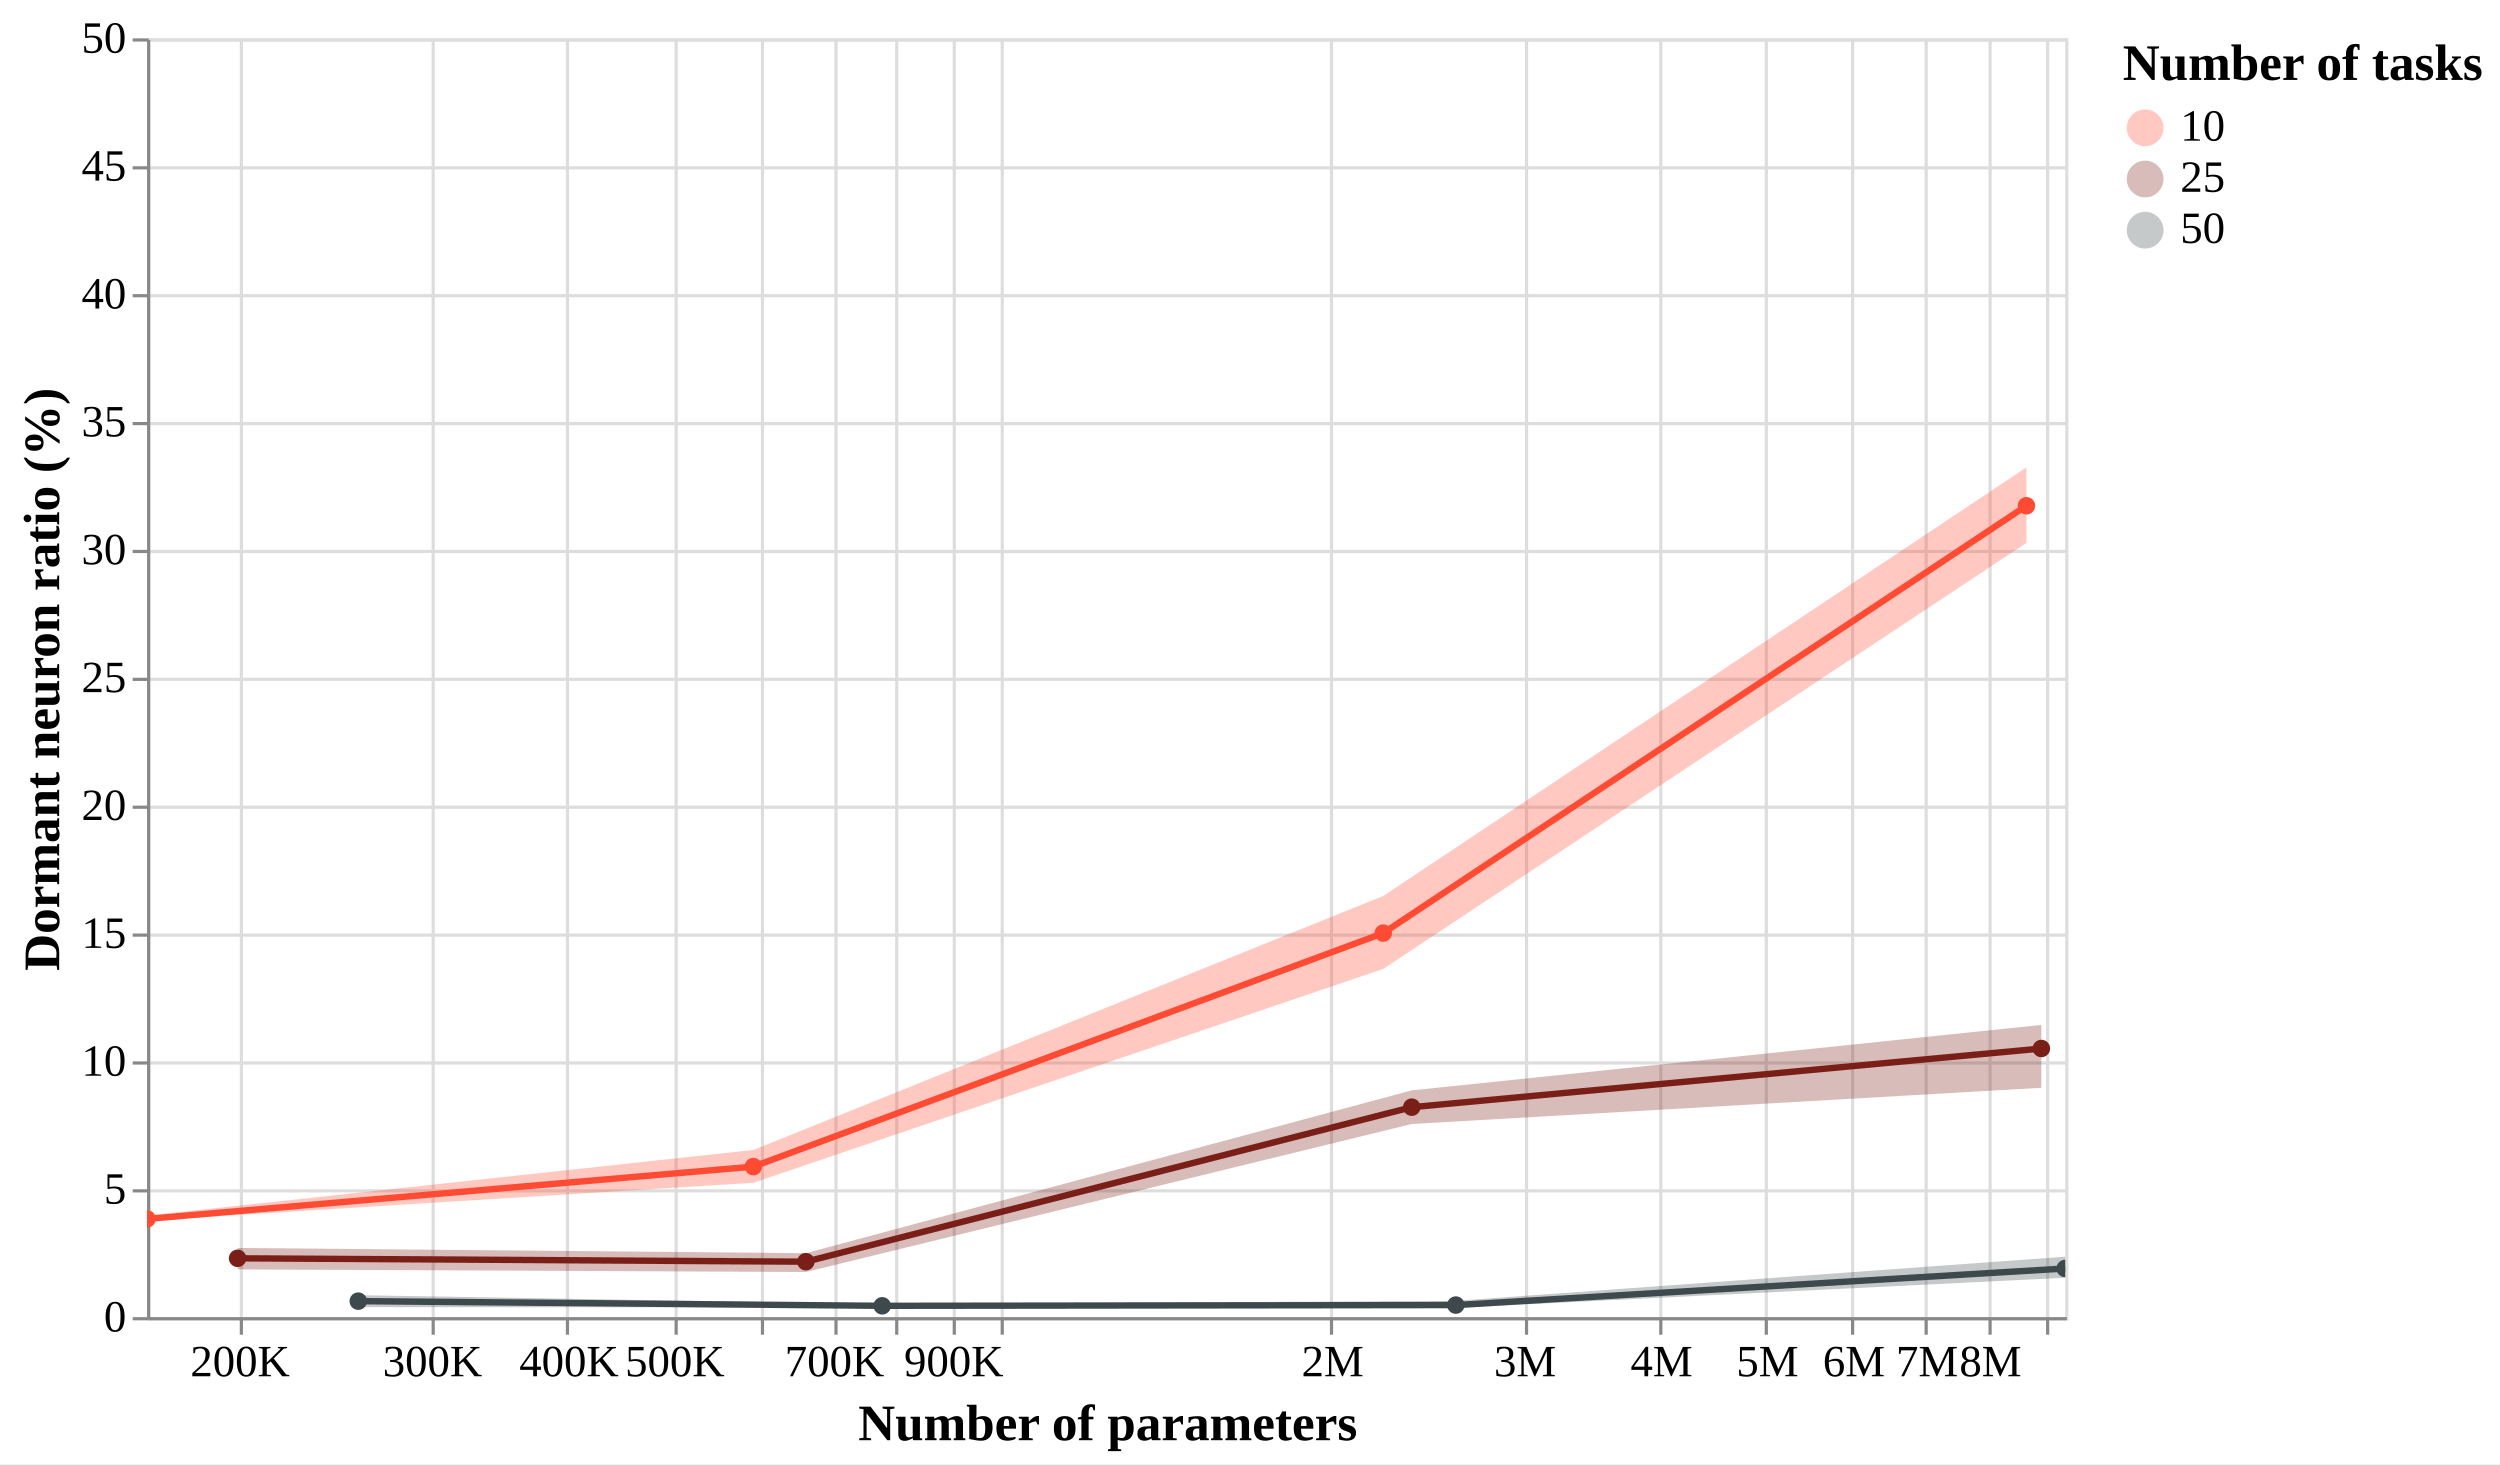
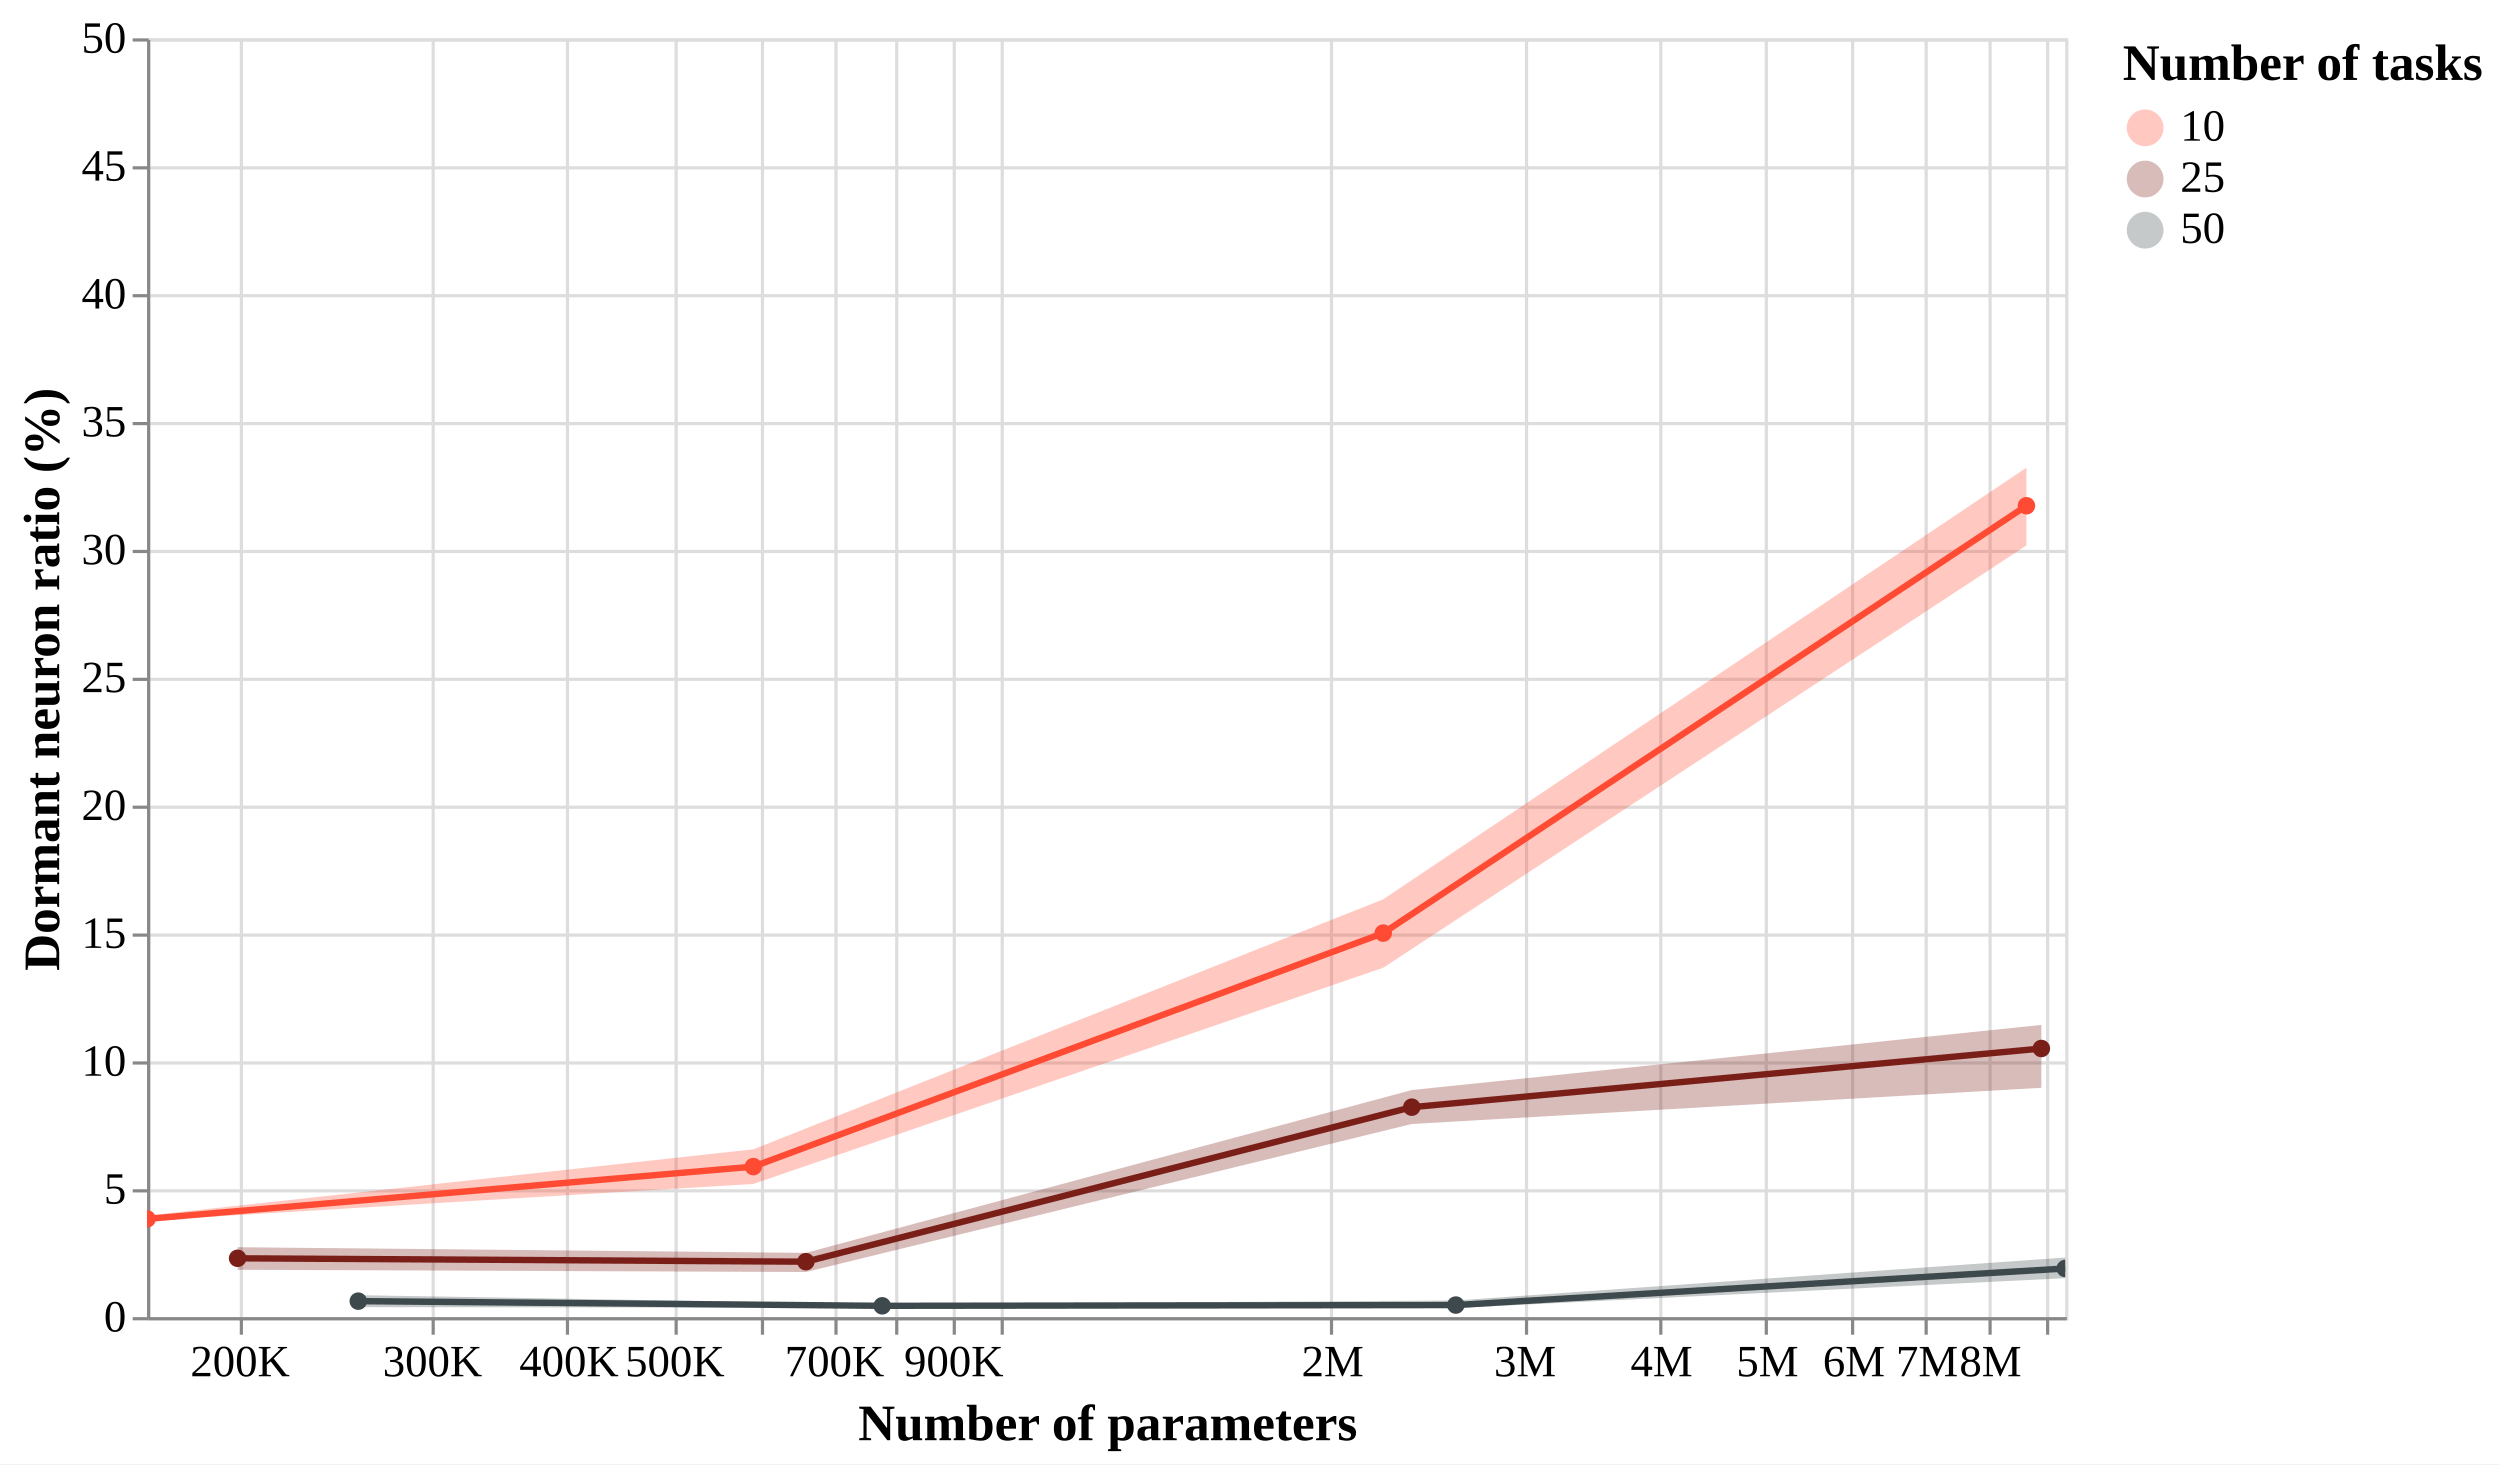
<svg xmlns="http://www.w3.org/2000/svg" version="1.1" class="marks" width="782" height="458" viewBox="0 0 782 458">
  <rect width="782" height="458" fill="white" />
  <g fill="none" stroke-miterlimit="10" transform="translate(46,12)">
    <g class="mark-group role-frame root" role="graphics-object" aria-roledescription="group mark container">
      <g transform="translate(0,0)">
        <path class="background" aria-hidden="true" d="M0.5,0.5h600v400h-600Z" stroke="#ddd" />
        <g>
          <g class="mark-group role-axis" aria-hidden="true">
            <g transform="translate(0.5,400.5)">
              <path class="background" aria-hidden="true" d="M0,0h0v0h0Z" pointer-events="none" />
              <g>
                <g class="mark-rule role-axis-grid" pointer-events="none">
                  <line transform="translate(29,-400)" x2="0" y2="400" stroke="#ddd" stroke-width="1" opacity="1" />
                  <line transform="translate(89,-400)" x2="0" y2="400" stroke="#ddd" stroke-width="1" opacity="1" />
                  <line transform="translate(131,-400)" x2="0" y2="400" stroke="#ddd" stroke-width="1" opacity="1" />
                  <line transform="translate(165,-400)" x2="0" y2="400" stroke="#ddd" stroke-width="1" opacity="1" />
                  <line transform="translate(192,-400)" x2="0" y2="400" stroke="#ddd" stroke-width="1" opacity="1" />
                  <line transform="translate(215,-400)" x2="0" y2="400" stroke="#ddd" stroke-width="1" opacity="1" />
                  <line transform="translate(234,-400)" x2="0" y2="400" stroke="#ddd" stroke-width="1" opacity="1" />
                  <line transform="translate(252,-400)" x2="0" y2="400" stroke="#ddd" stroke-width="1" opacity="1" />
                  <line transform="translate(267,-400)" x2="0" y2="400" stroke="#ddd" stroke-width="1" opacity="1" />
                  <line transform="translate(370,-400)" x2="0" y2="400" stroke="#ddd" stroke-width="1" opacity="1" />
                  <line transform="translate(431,-400)" x2="0" y2="400" stroke="#ddd" stroke-width="1" opacity="1" />
                  <line transform="translate(473,-400)" x2="0" y2="400" stroke="#ddd" stroke-width="1" opacity="1" />
                  <line transform="translate(506,-400)" x2="0" y2="400" stroke="#ddd" stroke-width="1" opacity="1" />
                  <line transform="translate(533,-400)" x2="0" y2="400" stroke="#ddd" stroke-width="1" opacity="1" />
                  <line transform="translate(556,-400)" x2="0" y2="400" stroke="#ddd" stroke-width="1" opacity="1" />
                  <line transform="translate(576,-400)" x2="0" y2="400" stroke="#ddd" stroke-width="1" opacity="1" />
                  <line transform="translate(594,-400)" x2="0" y2="400" stroke="#ddd" stroke-width="1" opacity="1" />
                </g>
              </g>
              <path class="foreground" aria-hidden="true" d="" pointer-events="none" display="none" />
            </g>
          </g>
          <g class="mark-group role-axis" aria-hidden="true">
            <g transform="translate(0.5,0.5)">
              <path class="background" aria-hidden="true" d="M0,0h0v0h0Z" pointer-events="none" />
              <g>
                <g class="mark-rule role-axis-grid" pointer-events="none">
                  <line transform="translate(0,400)" x2="600" y2="0" stroke="#ddd" stroke-width="1" opacity="1" />
                  <line transform="translate(0,360)" x2="600" y2="0" stroke="#ddd" stroke-width="1" opacity="1" />
                  <line transform="translate(0,320)" x2="600" y2="0" stroke="#ddd" stroke-width="1" opacity="1" />
                  <line transform="translate(0,280)" x2="600" y2="0" stroke="#ddd" stroke-width="1" opacity="1" />
                  <line transform="translate(0,240)" x2="600" y2="0" stroke="#ddd" stroke-width="1" opacity="1" />
                  <line transform="translate(0,200)" x2="600" y2="0" stroke="#ddd" stroke-width="1" opacity="1" />
                  <line transform="translate(0,160)" x2="600" y2="0" stroke="#ddd" stroke-width="1" opacity="1" />
                  <line transform="translate(0,120)" x2="600" y2="0" stroke="#ddd" stroke-width="1" opacity="1" />
                  <line transform="translate(0,80)" x2="600" y2="0" stroke="#ddd" stroke-width="1" opacity="1" />
                  <line transform="translate(0,40)" x2="600" y2="0" stroke="#ddd" stroke-width="1" opacity="1" />
                  <line transform="translate(0,0)" x2="600" y2="0" stroke="#ddd" stroke-width="1" opacity="1" />
                </g>
              </g>
              <path class="foreground" aria-hidden="true" d="" pointer-events="none" display="none" />
            </g>
          </g>
          <g class="mark-group role-axis" role="graphics-symbol" aria-roledescription="axis" aria-label="X-axis titled 'Number of parameters' for a log scale with values from 164.944k to 9.396624M">
            <g transform="translate(0.5,400.5)">
              <path class="background" aria-hidden="true" d="M0,0h0v0h0Z" pointer-events="none" />
              <g>
                <g class="mark-rule role-axis-tick" pointer-events="none">
                  <line transform="translate(29,0)" x2="0" y2="5" stroke="#888" stroke-width="1" opacity="1" />
                  <line transform="translate(89,0)" x2="0" y2="5" stroke="#888" stroke-width="1" opacity="1" />
                  <line transform="translate(131,0)" x2="0" y2="5" stroke="#888" stroke-width="1" opacity="1" />
                  <line transform="translate(165,0)" x2="0" y2="5" stroke="#888" stroke-width="1" opacity="1" />
                  <line transform="translate(192,0)" x2="0" y2="5" stroke="#888" stroke-width="1" opacity="1" />
                  <line transform="translate(215,0)" x2="0" y2="5" stroke="#888" stroke-width="1" opacity="1" />
                  <line transform="translate(234,0)" x2="0" y2="5" stroke="#888" stroke-width="1" opacity="1" />
                  <line transform="translate(252,0)" x2="0" y2="5" stroke="#888" stroke-width="1" opacity="1" />
                  <line transform="translate(267,0)" x2="0" y2="5" stroke="#888" stroke-width="1" opacity="1" />
                  <line transform="translate(370,0)" x2="0" y2="5" stroke="#888" stroke-width="1" opacity="1" />
                  <line transform="translate(431,0)" x2="0" y2="5" stroke="#888" stroke-width="1" opacity="1" />
                  <line transform="translate(473,0)" x2="0" y2="5" stroke="#888" stroke-width="1" opacity="1" />
                  <line transform="translate(506,0)" x2="0" y2="5" stroke="#888" stroke-width="1" opacity="1" />
                  <line transform="translate(533,0)" x2="0" y2="5" stroke="#888" stroke-width="1" opacity="1" />
                  <line transform="translate(556,0)" x2="0" y2="5" stroke="#888" stroke-width="1" opacity="1" />
                  <line transform="translate(576,0)" x2="0" y2="5" stroke="#888" stroke-width="1" opacity="1" />
                  <line transform="translate(594,0)" x2="0" y2="5" stroke="#888" stroke-width="1" opacity="1" />
                </g>
                <g class="mark-text role-axis-label" pointer-events="none">
                  <text text-anchor="middle" transform="translate(28.6028,18)" font-family="Times New Roman" font-size="14px" fill="#000" opacity="1">200K</text>
                  <text text-anchor="middle" transform="translate(88.78315,18)" font-family="Times New Roman" font-size="14px" fill="#000" opacity="1">300K</text>
                  <text text-anchor="middle" transform="translate(131.4818,18)" font-family="Times New Roman" font-size="14px" fill="#000" opacity="1">400K</text>
                  <text text-anchor="middle" transform="translate(164.6014,18)" font-family="Times New Roman" font-size="14px" fill="#000" opacity="1">500K</text>
                  <text text-anchor="middle" transform="translate(191.6621,18)" font-family="Times New Roman" font-size="14px" fill="#000" opacity="0">600K</text>
                  <text text-anchor="middle" transform="translate(214.5417,18)" font-family="Times New Roman" font-size="14px" fill="#000" opacity="1">700K</text>
                  <text text-anchor="middle" transform="translate(234.3608,18)" font-family="Times New Roman" font-size="14px" fill="#000" opacity="0">800K</text>
                  <text text-anchor="middle" transform="translate(251.8425,18)" font-family="Times New Roman" font-size="14px" fill="#000" opacity="1">900K</text>
                  <text text-anchor="middle" transform="translate(267.4804,18)" font-family="Times New Roman" font-size="14px" fill="#000" opacity="0">1M</text>
                  <text text-anchor="middle" transform="translate(370.3594,18)" font-family="Times New Roman" font-size="14px" fill="#000" opacity="1">2M</text>
                  <text text-anchor="middle" transform="translate(430.5398,18)" font-family="Times New Roman" font-size="14px" fill="#000" opacity="1">3M</text>
                  <text text-anchor="middle" transform="translate(473.2384,18)" font-family="Times New Roman" font-size="14px" fill="#000" opacity="1">4M</text>
                  <text text-anchor="middle" transform="translate(506.3581,18)" font-family="Times New Roman" font-size="14px" fill="#000" opacity="1">5M</text>
                  <text text-anchor="middle" transform="translate(533.4188,18)" font-family="Times New Roman" font-size="14px" fill="#000" opacity="1">6M</text>
                  <text text-anchor="middle" transform="translate(556.2983,18)" font-family="Times New Roman" font-size="14px" fill="#000" opacity="1">7M</text>
                  <text text-anchor="middle" transform="translate(576.1174,18)" font-family="Times New Roman" font-size="14px" fill="#000" opacity="1">8M</text>
                  <text text-anchor="middle" transform="translate(593.5991,18)" font-family="Times New Roman" font-size="14px" fill="#000" opacity="0">9M</text>
                </g>
                <g class="mark-rule role-axis-domain" pointer-events="none">
                  <line transform="translate(0,0)" x2="600" y2="0" stroke="#888" stroke-width="1" opacity="1" />
                </g>
                <g class="mark-text role-axis-title" pointer-events="none">
                  <text text-anchor="middle" transform="translate(300,38)" font-family="Times New Roman" font-size="16px" font-weight="bold" fill="#000" opacity="1">Number of parameters</text>
                </g>
              </g>
              <path class="foreground" aria-hidden="true" d="" pointer-events="none" display="none" />
            </g>
          </g>
          <g class="mark-group role-axis" role="graphics-symbol" aria-roledescription="axis" aria-label="Y-axis titled 'Dormant neuron ratio (%)' for a linear scale with values from 0 to 50">
            <g transform="translate(0.5,0.5)">
              <path class="background" aria-hidden="true" d="M0,0h0v0h0Z" pointer-events="none" />
              <g>
                <g class="mark-rule role-axis-tick" pointer-events="none">
                  <line transform="translate(0,400)" x2="-5" y2="0" stroke="#888" stroke-width="1" opacity="1" />
                  <line transform="translate(0,360)" x2="-5" y2="0" stroke="#888" stroke-width="1" opacity="1" />
                  <line transform="translate(0,320)" x2="-5" y2="0" stroke="#888" stroke-width="1" opacity="1" />
                  <line transform="translate(0,280)" x2="-5" y2="0" stroke="#888" stroke-width="1" opacity="1" />
                  <line transform="translate(0,240)" x2="-5" y2="0" stroke="#888" stroke-width="1" opacity="1" />
                  <line transform="translate(0,200)" x2="-5" y2="0" stroke="#888" stroke-width="1" opacity="1" />
                  <line transform="translate(0,160)" x2="-5" y2="0" stroke="#888" stroke-width="1" opacity="1" />
                  <line transform="translate(0,120)" x2="-5" y2="0" stroke="#888" stroke-width="1" opacity="1" />
                  <line transform="translate(0,80)" x2="-5" y2="0" stroke="#888" stroke-width="1" opacity="1" />
                  <line transform="translate(0,40)" x2="-5" y2="0" stroke="#888" stroke-width="1" opacity="1" />
                  <line transform="translate(0,0)" x2="-5" y2="0" stroke="#888" stroke-width="1" opacity="1" />
                </g>
                <g class="mark-text role-axis-label" pointer-events="none">
                  <text text-anchor="end" transform="translate(-7,404)" font-family="Times New Roman" font-size="14px" fill="#000" opacity="1">0</text>
                  <text text-anchor="end" transform="translate(-7,364)" font-family="Times New Roman" font-size="14px" fill="#000" opacity="1">5</text>
                  <text text-anchor="end" transform="translate(-7,324)" font-family="Times New Roman" font-size="14px" fill="#000" opacity="1">10</text>
                  <text text-anchor="end" transform="translate(-7,284)" font-family="Times New Roman" font-size="14px" fill="#000" opacity="1">15</text>
                  <text text-anchor="end" transform="translate(-7,244)" font-family="Times New Roman" font-size="14px" fill="#000" opacity="1">20</text>
                  <text text-anchor="end" transform="translate(-7,204)" font-family="Times New Roman" font-size="14px" fill="#000" opacity="1">25</text>
                  <text text-anchor="end" transform="translate(-7,164)" font-family="Times New Roman" font-size="14px" fill="#000" opacity="1">30</text>
                  <text text-anchor="end" transform="translate(-7,124)" font-family="Times New Roman" font-size="14px" fill="#000" opacity="1">35</text>
                  <text text-anchor="end" transform="translate(-7,84)" font-family="Times New Roman" font-size="14px" fill="#000" opacity="1">40</text>
                  <text text-anchor="end" transform="translate(-7,44)" font-family="Times New Roman" font-size="14px" fill="#000" opacity="1">45</text>
                  <text text-anchor="end" transform="translate(-7,4)" font-family="Times New Roman" font-size="14px" fill="#000" opacity="1">50</text>
                </g>
                <g class="mark-rule role-axis-domain" pointer-events="none">
                  <line transform="translate(0,400)" x2="0" y2="-400" stroke="#888" stroke-width="1" opacity="1" />
                </g>
                <g class="mark-text role-axis-title" pointer-events="none">
                  <text text-anchor="middle" transform="translate(-25,200) rotate(-90) translate(0,-3)" font-family="Times New Roman" font-size="16px" font-weight="bold" fill="#000" opacity="1">Dormant neuron ratio (%)</text>
                </g>
              </g>
              <path class="foreground" aria-hidden="true" d="" pointer-events="none" display="none" />
            </g>
          </g>
          <g class="mark-group role-scope layer_0_layer_0_pathgroup" role="graphics-object" aria-roledescription="group mark container">
            <g transform="translate(0,0)">
              <path class="background" aria-hidden="true" d="M0,0h600v400h-600Z" />
              <g>
                <g class="mark-area role-mark layer_0_layer_0_marks" role="graphics-object" aria-roledescription="area mark container">
-                   <path aria-label="Number of parameters: 164.944k; Dormant neuron ratio (%): 3.77604174614; upper_Dormant neuron ratio: 3.97135430574; Number of tasks: 10; Ci1 of Dormant neuron ratio: 3.97135430574; Ci0 of Dormant neuron ratio: 3.77604174614; Mean of Dormant neuron ratio: 3.84114593267" role="graphics-symbol" aria-roledescription="errorband" d="M0,369.792L189.658,357.97L386.676,291.077L587.867,157.813L587.867,134.204L386.676,268.255L189.658,347.708L0,368.229Z" fill="#FF4B33" opacity="0.3" />
+                   <path aria-label="Number of parameters: 164.944k; Dormant neuron ratio (%): 3.77604174614; upper_Dormant neuron ratio: 3.97135430574; Number of tasks: 10; Ci1 of Dormant neuron ratio: 3.97135430574; Ci0 of Dormant neuron ratio: 3.77604174614; Mean of Dormant neuron ratio: 3.84114593267" role="graphics-symbol" aria-roledescription="errorband" d="M0,369.792L189.658,358.335L386.676,290.704L587.867,158.621L587.867,134.282L386.676,269.295L189.658,347.5L0,368.229Z" fill="#FF4B33" opacity="0.3" />
                </g>
              </g>
              <path class="foreground" aria-hidden="true" d="" display="none" />
            </g>
            <g transform="translate(0,0)">
              <path class="background" aria-hidden="true" d="M0,0h600v400h-600Z" />
              <g>
                <g class="mark-area role-mark layer_0_layer_0_marks" role="graphics-object" aria-roledescription="area mark container">
-                   <path aria-label="Number of parameters: 257.424k; Dormant neuron ratio (%): 0.390625011921; upper_Dormant neuron ratio: 0.859375035763; Number of tasks: 50; Ci1 of Dormant neuron ratio: 0.859375035763; Ci0 of Dormant neuron ratio: 0.390625011921; Mean of Dormant neuron ratio: 0.625000023842" role="graphics-symbol" aria-roledescription="errorband" d="M66.066,396.875L229.953,396.979L409.378,397.083L600,387.67L600,381.092L409.378,394.896L229.953,395.937L66.066,393.125Z" fill="#3D494C" opacity="0.3" />
+                   <path aria-label="Number of parameters: 257.424k; Dormant neuron ratio (%): 0.390625011921; upper_Dormant neuron ratio: 0.859375035763; Number of tasks: 50; Ci1 of Dormant neuron ratio: 0.859375035763; Ci0 of Dormant neuron ratio: 0.390625011921; Mean of Dormant neuron ratio: 0.625000023842" role="graphics-symbol" aria-roledescription="errorband" d="M66.066,396.875L229.953,397.083L409.378,397.135L600,387.813L600,381.354L409.378,394.791L229.953,395.937L66.066,393.125Z" fill="#3D494C" opacity="0.3" />
                </g>
              </g>
              <path class="foreground" aria-hidden="true" d="" display="none" />
            </g>
            <g transform="translate(0,0)">
              <path class="background" aria-hidden="true" d="M0,0h600v400h-600Z" />
              <g>
                <g class="mark-area role-mark layer_0_layer_0_marks" role="graphics-object" aria-roledescription="area mark container">
-                   <path aria-label="Number of parameters: 199.624k; Dormant neuron ratio (%): 1.865957782; upper_Dormant neuron ratio: 2.70543988546; Number of tasks: 25; Ci1 of Dormant neuron ratio: 2.70543988546; Ci0 of Dormant neuron ratio: 1.865957782; Mean of Dormant neuron ratio: 2.3003472752" role="graphics-symbol" aria-roledescription="errorband" d="M28.324,385.072L206.076,385.885L395.601,339.583L592.534,328.255L592.534,308.594L395.601,329.062L206.076,380L28.324,378.356Z" fill="#7A1F18" opacity="0.3" />
+                   <path aria-label="Number of parameters: 199.624k; Dormant neuron ratio (%): 1.85149019758; upper_Dormant neuron ratio: 2.73437505298; Number of tasks: 25; Ci1 of Dormant neuron ratio: 2.73437505298; Ci0 of Dormant neuron ratio: 1.85149019758; Mean of Dormant neuron ratio: 2.3003472752" role="graphics-symbol" aria-roledescription="errorband" d="M28.324,385.188L206.076,385.887L395.601,339.583L592.534,328.255L592.534,308.594L395.601,328.958L206.076,379.896L28.324,378.125Z" fill="#7A1F18" opacity="0.3" />
                </g>
              </g>
              <path class="foreground" aria-hidden="true" d="" display="none" />
            </g>
          </g>
          <g class="mark-group role-scope layer_1_layer_0_pathgroup" role="graphics-object" aria-roledescription="group mark container">
            <g transform="translate(0,0)">
              <path class="background" aria-hidden="true" d="M0,0h600v400h-600Z" />
              <g>
                <g class="mark-line role-mark layer_1_layer_0_marks" clip-path="url(#clip1)" role="graphics-object" aria-roledescription="line mark container">
                  <path aria-label="Number of parameters: 164.944k; Dormant neuron ratio (%): 3.84114593267; Number of tasks: 10" role="graphics-symbol" aria-roledescription="line mark" d="M0,369.271L189.658,352.917L386.676,279.87L587.867,146.198" stroke="#FF4B33" stroke-width="2" />
                </g>
              </g>
              <path class="foreground" aria-hidden="true" d="" display="none" />
            </g>
            <g transform="translate(0,0)">
              <path class="background" aria-hidden="true" d="M0,0h600v400h-600Z" />
              <g>
                <g class="mark-line role-mark layer_1_layer_0_marks" clip-path="url(#clip2)" role="graphics-object" aria-roledescription="line mark container">
                  <path aria-label="Number of parameters: 257.424k; Dormant neuron ratio (%): 0.625000023842; Number of tasks: 50" role="graphics-symbol" aria-roledescription="line mark" d="M66.066,395L229.953,396.458L409.378,396.224L600,384.779" stroke="#3D494C" stroke-width="2" />
                </g>
              </g>
              <path class="foreground" aria-hidden="true" d="" display="none" />
            </g>
            <g transform="translate(0,0)">
              <path class="background" aria-hidden="true" d="M0,0h600v400h-600Z" />
              <g>
                <g class="mark-line role-mark layer_1_layer_0_marks" clip-path="url(#clip3)" role="graphics-object" aria-roledescription="line mark container">
                  <path aria-label="Number of parameters: 199.624k; Dormant neuron ratio (%): 2.3003472752; Number of tasks: 25" role="graphics-symbol" aria-roledescription="line mark" d="M28.324,381.597L206.076,382.656L395.601,334.323L592.534,315.972" stroke="#7A1F18" stroke-width="2" />
                </g>
              </g>
              <path class="foreground" aria-hidden="true" d="" display="none" />
            </g>
          </g>
          <g class="mark-symbol role-mark layer_1_layer_1_marks" clip-path="url(#clip4)" role="graphics-object" aria-roledescription="symbol mark container">
            <path aria-label="Number of parameters: 164.944k; Dormant neuron ratio (%): 3.84114593267; Number of tasks: 10" role="graphics-symbol" aria-roledescription="point" transform="translate(0,369.2708)" d="M2.739,0A2.739,2.739,0,1,1,-2.739,0A2.739,2.739,0,1,1,2.739,0" fill="#FF4B33" stroke-width="2" opacity="1" />
            <path aria-label="Number of parameters: 591.952k; Dormant neuron ratio (%): 5.88541688919; Number of tasks: 10" role="graphics-symbol" aria-roledescription="point" transform="translate(189.6578,352.9167)" d="M2.739,0A2.739,2.739,0,1,1,-2.739,0A2.739,2.739,0,1,1,2.739,0" fill="#FF4B33" stroke-width="2" opacity="1" />
            <path aria-label="Number of parameters: 2.2324M; Dormant neuron ratio (%): 15.0162763596; Number of tasks: 10" role="graphics-symbol" aria-roledescription="point" transform="translate(386.6756,279.8698)" d="M2.739,0A2.739,2.739,0,1,1,-2.739,0A2.739,2.739,0,1,1,2.739,0" fill="#FF4B33" stroke-width="2" opacity="1" />
            <path aria-label="Number of parameters: 8.65902M; Dormant neuron ratio (%): 31.7252613068; Number of tasks: 10" role="graphics-symbol" aria-roledescription="point" transform="translate(587.8666,146.1979)" d="M2.739,0A2.739,2.739,0,1,1,-2.739,0A2.739,2.739,0,1,1,2.739,0" fill="#FF4B33" stroke-width="2" opacity="1" />
            <path aria-label="Number of parameters: 257.424k; Dormant neuron ratio (%): 0.625000023842; Number of tasks: 50" role="graphics-symbol" aria-roledescription="point" transform="translate(66.06583,395)" d="M2.739,0A2.739,2.739,0,1,1,-2.739,0A2.739,2.739,0,1,1,2.739,0" fill="#3D494C" stroke-width="2" opacity="1" />
            <path aria-label="Number of parameters: 776.592k; Dormant neuron ratio (%): 0.442708355188; Number of tasks: 50" role="graphics-symbol" aria-roledescription="point" transform="translate(229.9531,396.4583)" d="M2.739,0A2.739,2.739,0,1,1,-2.739,0A2.739,2.739,0,1,1,2.739,0" fill="#3D494C" stroke-width="2" opacity="1" />
            <path aria-label="Number of parameters: 2.60136M; Dormant neuron ratio (%): 0.472005212307; Number of tasks: 50" role="graphics-symbol" aria-roledescription="point" transform="translate(409.3779,396.224)" d="M2.739,0A2.739,2.739,0,1,1,-2.739,0A2.739,2.739,0,1,1,2.739,0" fill="#3D494C" stroke-width="2" opacity="1" />
            <path aria-label="Number of parameters: 9.39662M; Dormant neuron ratio (%): 1.90266931057; Number of tasks: 50" role="graphics-symbol" aria-roledescription="point" transform="translate(600,384.7786)" d="M2.739,0A2.739,2.739,0,1,1,-2.739,0A2.739,2.739,0,1,1,2.739,0" fill="#3D494C" stroke-width="2" opacity="1" />
            <path aria-label="Number of parameters: 199.624k; Dormant neuron ratio (%): 2.3003472752; Number of tasks: 25" role="graphics-symbol" aria-roledescription="point" transform="translate(28.3235,381.5972)" d="M2.739,0A2.739,2.739,0,1,1,-2.739,0A2.739,2.739,0,1,1,2.739,0" fill="#7A1F18" stroke-width="2" opacity="1" />
            <path aria-label="Number of parameters: 661.192k; Dormant neuron ratio (%): 2.16796882153; Number of tasks: 25" role="graphics-symbol" aria-roledescription="point" transform="translate(206.0762,382.6562)" d="M2.739,0A2.739,2.739,0,1,1,-2.739,0A2.739,2.739,0,1,1,2.739,0" fill="#7A1F18" stroke-width="2" opacity="1" />
            <path aria-label="Number of parameters: 2.37076M; Dormant neuron ratio (%): 8.20963573456; Number of tasks: 25" role="graphics-symbol" aria-roledescription="point" transform="translate(395.6007,334.3229)" d="M2.739,0A2.739,2.739,0,1,1,-2.739,0A2.739,2.739,0,1,1,2.739,0" fill="#7A1F18" stroke-width="2" opacity="1" />
            <path aria-label="Number of parameters: 8.93562M; Dormant neuron ratio (%): 10.5034726461; Number of tasks: 25" role="graphics-symbol" aria-roledescription="point" transform="translate(592.5337,315.9722)" d="M2.739,0A2.739,2.739,0,1,1,-2.739,0A2.739,2.739,0,1,1,2.739,0" fill="#7A1F18" stroke-width="2" opacity="1" />
          </g>
          <g class="mark-group role-legend" role="graphics-symbol" aria-roledescription="legend" aria-label="Symbol legend titled 'Number of tasks' for fill color and stroke color with 3 values: 10, 25, 50">
            <g transform="translate(618,0)">
              <path class="background" aria-hidden="true" d="M0,0h113v67h-113Z" pointer-events="none" />
              <g>
                <g class="mark-group role-legend-entry">
                  <g transform="translate(0,21)">
                    <path class="background" aria-hidden="true" d="M0,0h0v0h0Z" pointer-events="none" />
                    <g>
                      <g class="mark-group role-scope" role="graphics-object" aria-roledescription="group mark container">
                        <g transform="translate(0,0)">
                          <path class="background" aria-hidden="true" d="M0,0h32v14h-32Z" pointer-events="none" opacity="1" />
                          <g>
                            <g class="mark-symbol role-legend-symbol" pointer-events="none">
                              <path transform="translate(7,7)" d="M5,0A5,5,0,1,1,-5,0A5,5,0,1,1,5,0" fill="#FF4B33" stroke="#FF4B33" stroke-width="1.5" opacity="0.3" />
                            </g>
                            <g class="mark-text role-legend-label" pointer-events="none">
                              <text text-anchor="start" transform="translate(18,11)" font-family="Times New Roman" font-size="14px" fill="#000" opacity="1">10</text>
                            </g>
                          </g>
                          <path class="foreground" aria-hidden="true" d="" pointer-events="none" display="none" />
                        </g>
                        <g transform="translate(0,16)">
                          <path class="background" aria-hidden="true" d="M0,0h32v14h-32Z" pointer-events="none" opacity="1" />
                          <g>
                            <g class="mark-symbol role-legend-symbol" pointer-events="none">
                              <path transform="translate(7,7)" d="M5,0A5,5,0,1,1,-5,0A5,5,0,1,1,5,0" fill="#7A1F18" stroke="#7A1F18" stroke-width="1.5" opacity="0.3" />
                            </g>
                            <g class="mark-text role-legend-label" pointer-events="none">
                              <text text-anchor="start" transform="translate(18,11)" font-family="Times New Roman" font-size="14px" fill="#000" opacity="1">25</text>
                            </g>
                          </g>
                          <path class="foreground" aria-hidden="true" d="" pointer-events="none" display="none" />
                        </g>
                        <g transform="translate(0,32)">
                          <path class="background" aria-hidden="true" d="M0,0h32v14h-32Z" pointer-events="none" opacity="1" />
                          <g>
                            <g class="mark-symbol role-legend-symbol" pointer-events="none">
                              <path transform="translate(7,7)" d="M5,0A5,5,0,1,1,-5,0A5,5,0,1,1,5,0" fill="#3D494C" stroke="#3D494C" stroke-width="1.5" opacity="0.3" />
                            </g>
                            <g class="mark-text role-legend-label" pointer-events="none">
                              <text text-anchor="start" transform="translate(18,11)" font-family="Times New Roman" font-size="14px" fill="#000" opacity="1">50</text>
                            </g>
                          </g>
                          <path class="foreground" aria-hidden="true" d="" pointer-events="none" display="none" />
                        </g>
                      </g>
                    </g>
                    <path class="foreground" aria-hidden="true" d="" pointer-events="none" display="none" />
                  </g>
                </g>
                <g class="mark-text role-legend-title" pointer-events="none">
                  <text text-anchor="start" transform="translate(0,13)" font-family="Times New Roman" font-size="16px" font-weight="bold" fill="#000" opacity="1">Number of tasks</text>
                </g>
              </g>
              <path class="foreground" aria-hidden="true" d="" pointer-events="none" display="none" />
            </g>
          </g>
        </g>
        <path class="foreground" aria-hidden="true" d="" display="none" />
      </g>
    </g>
  </g>
  <defs>
    <clipPath id="clip1">
      <rect x="0" y="0" width="600" height="400" />
    </clipPath>
    <clipPath id="clip2">
      <rect x="0" y="0" width="600" height="400" />
    </clipPath>
    <clipPath id="clip3">
      <rect x="0" y="0" width="600" height="400" />
    </clipPath>
    <clipPath id="clip4">
      <rect x="0" y="0" width="600" height="400" />
    </clipPath>
  </defs>
</svg>
